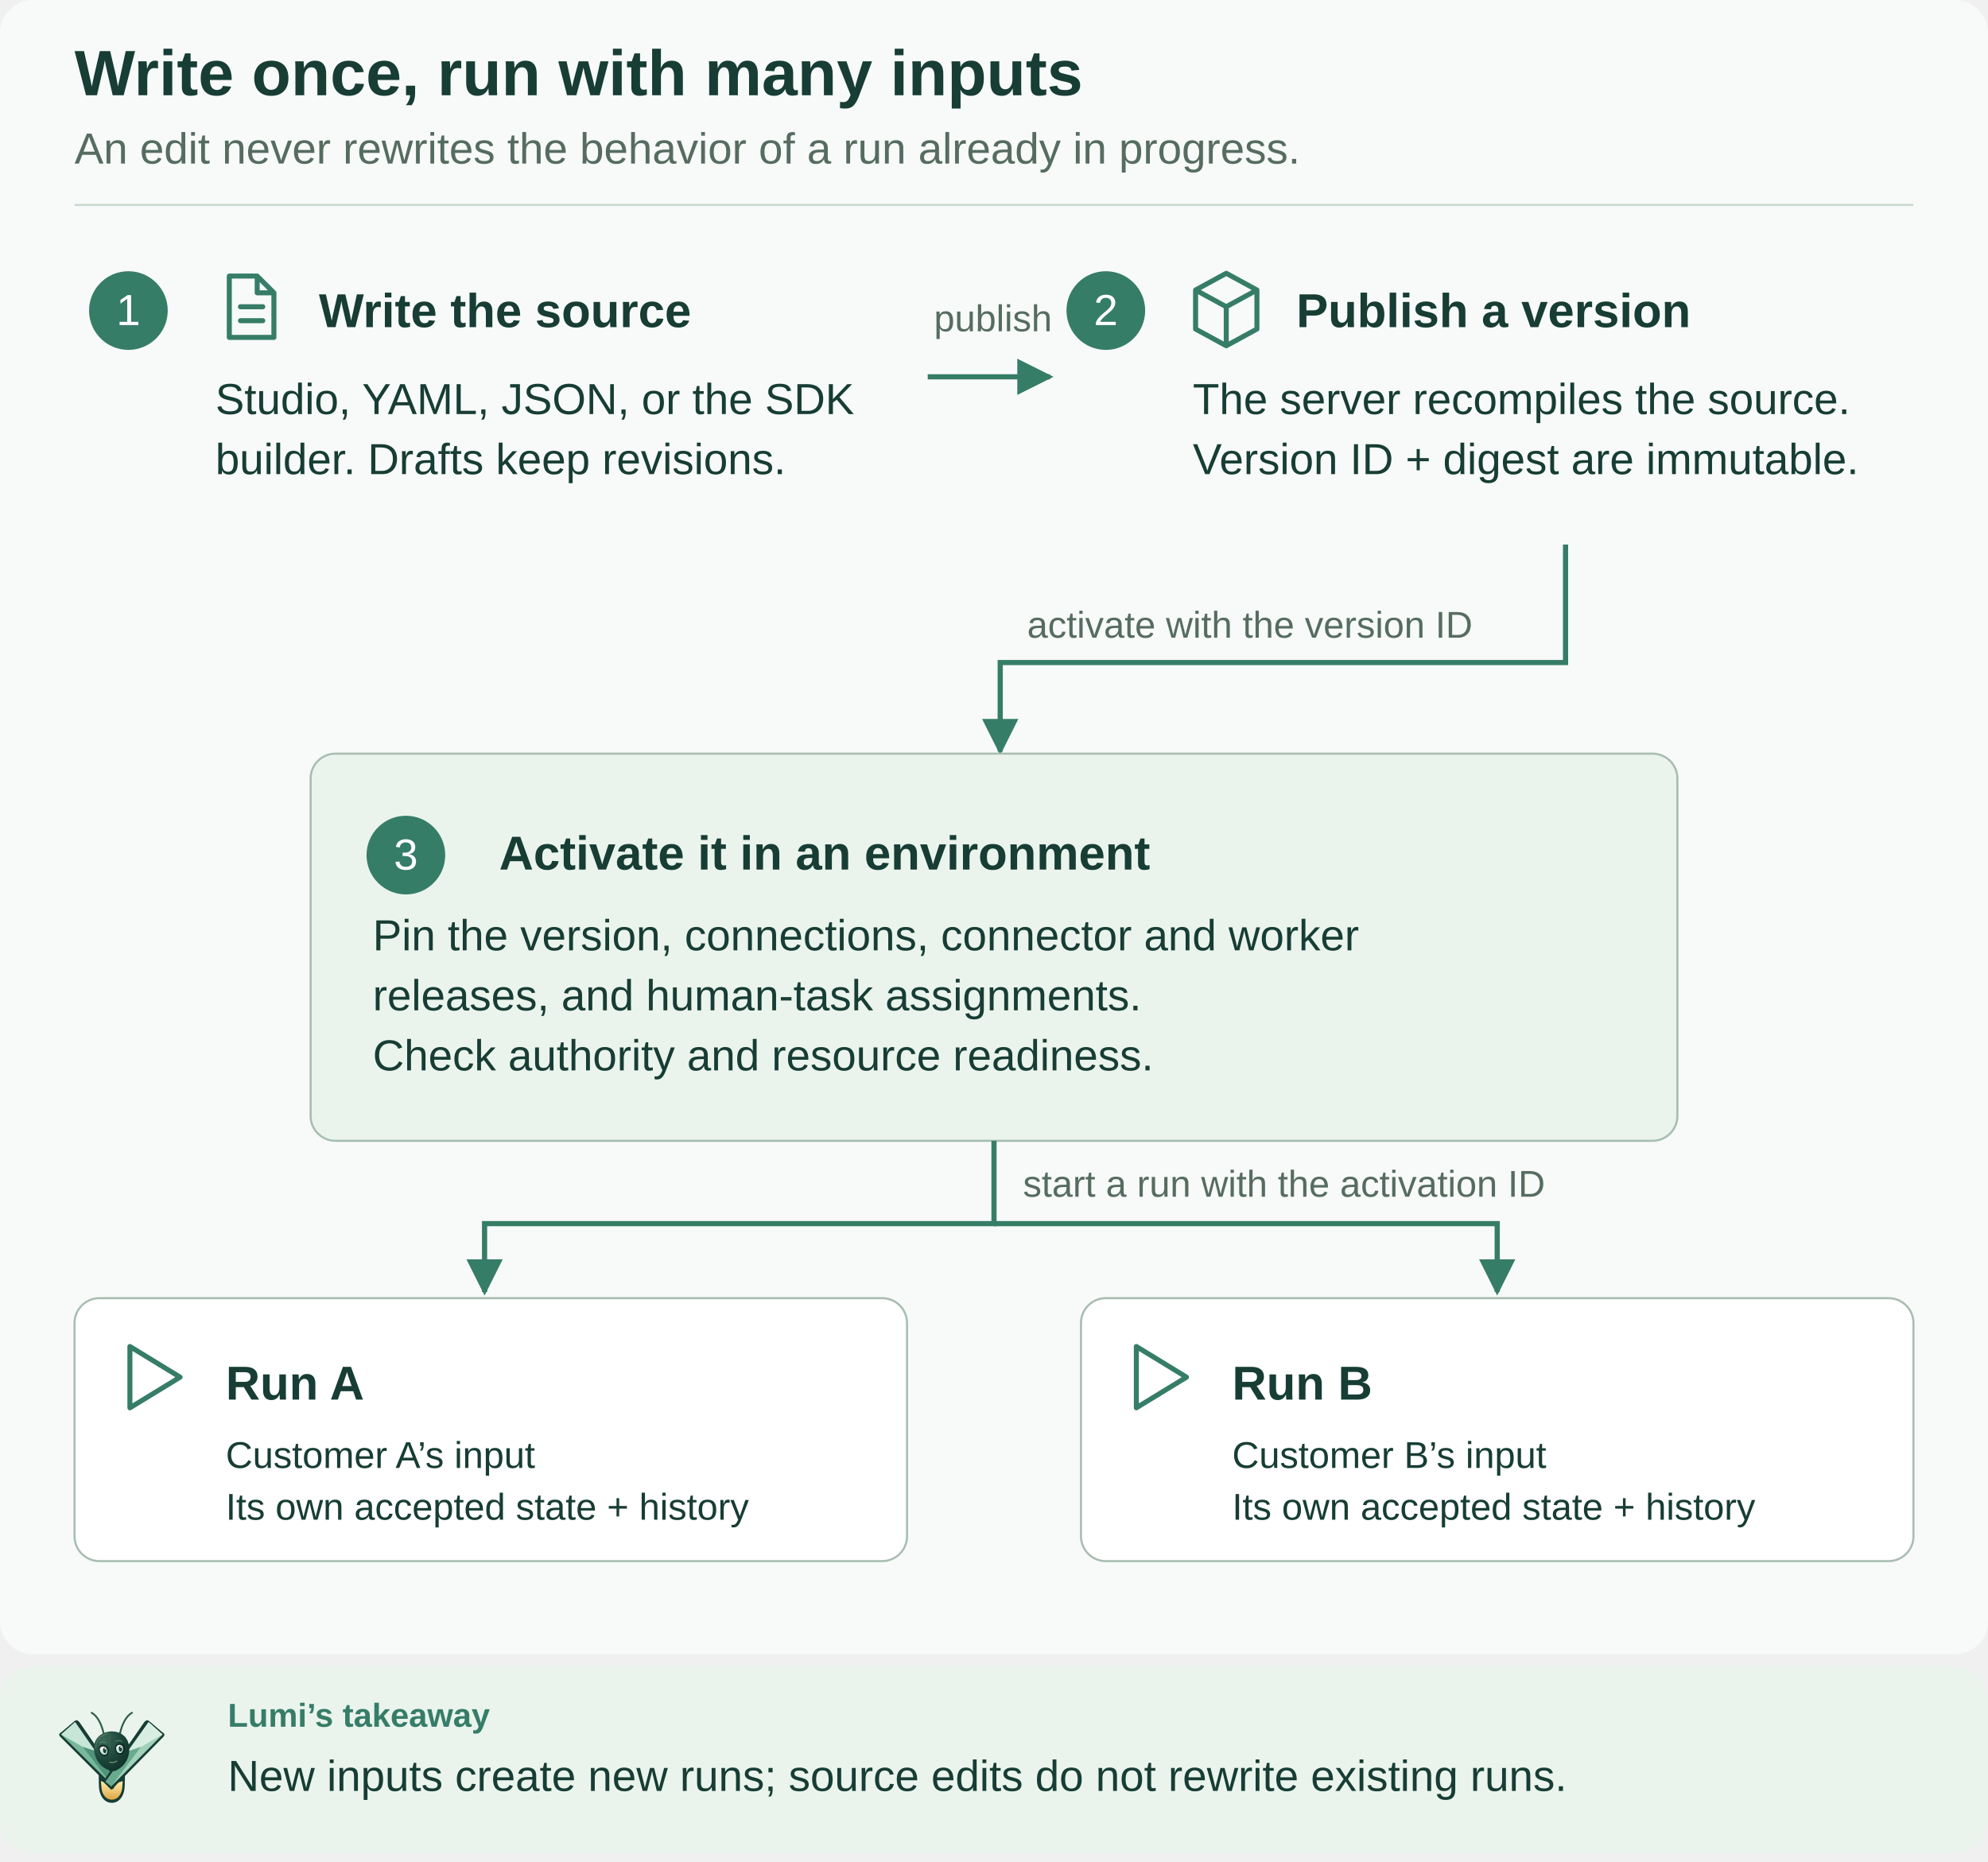
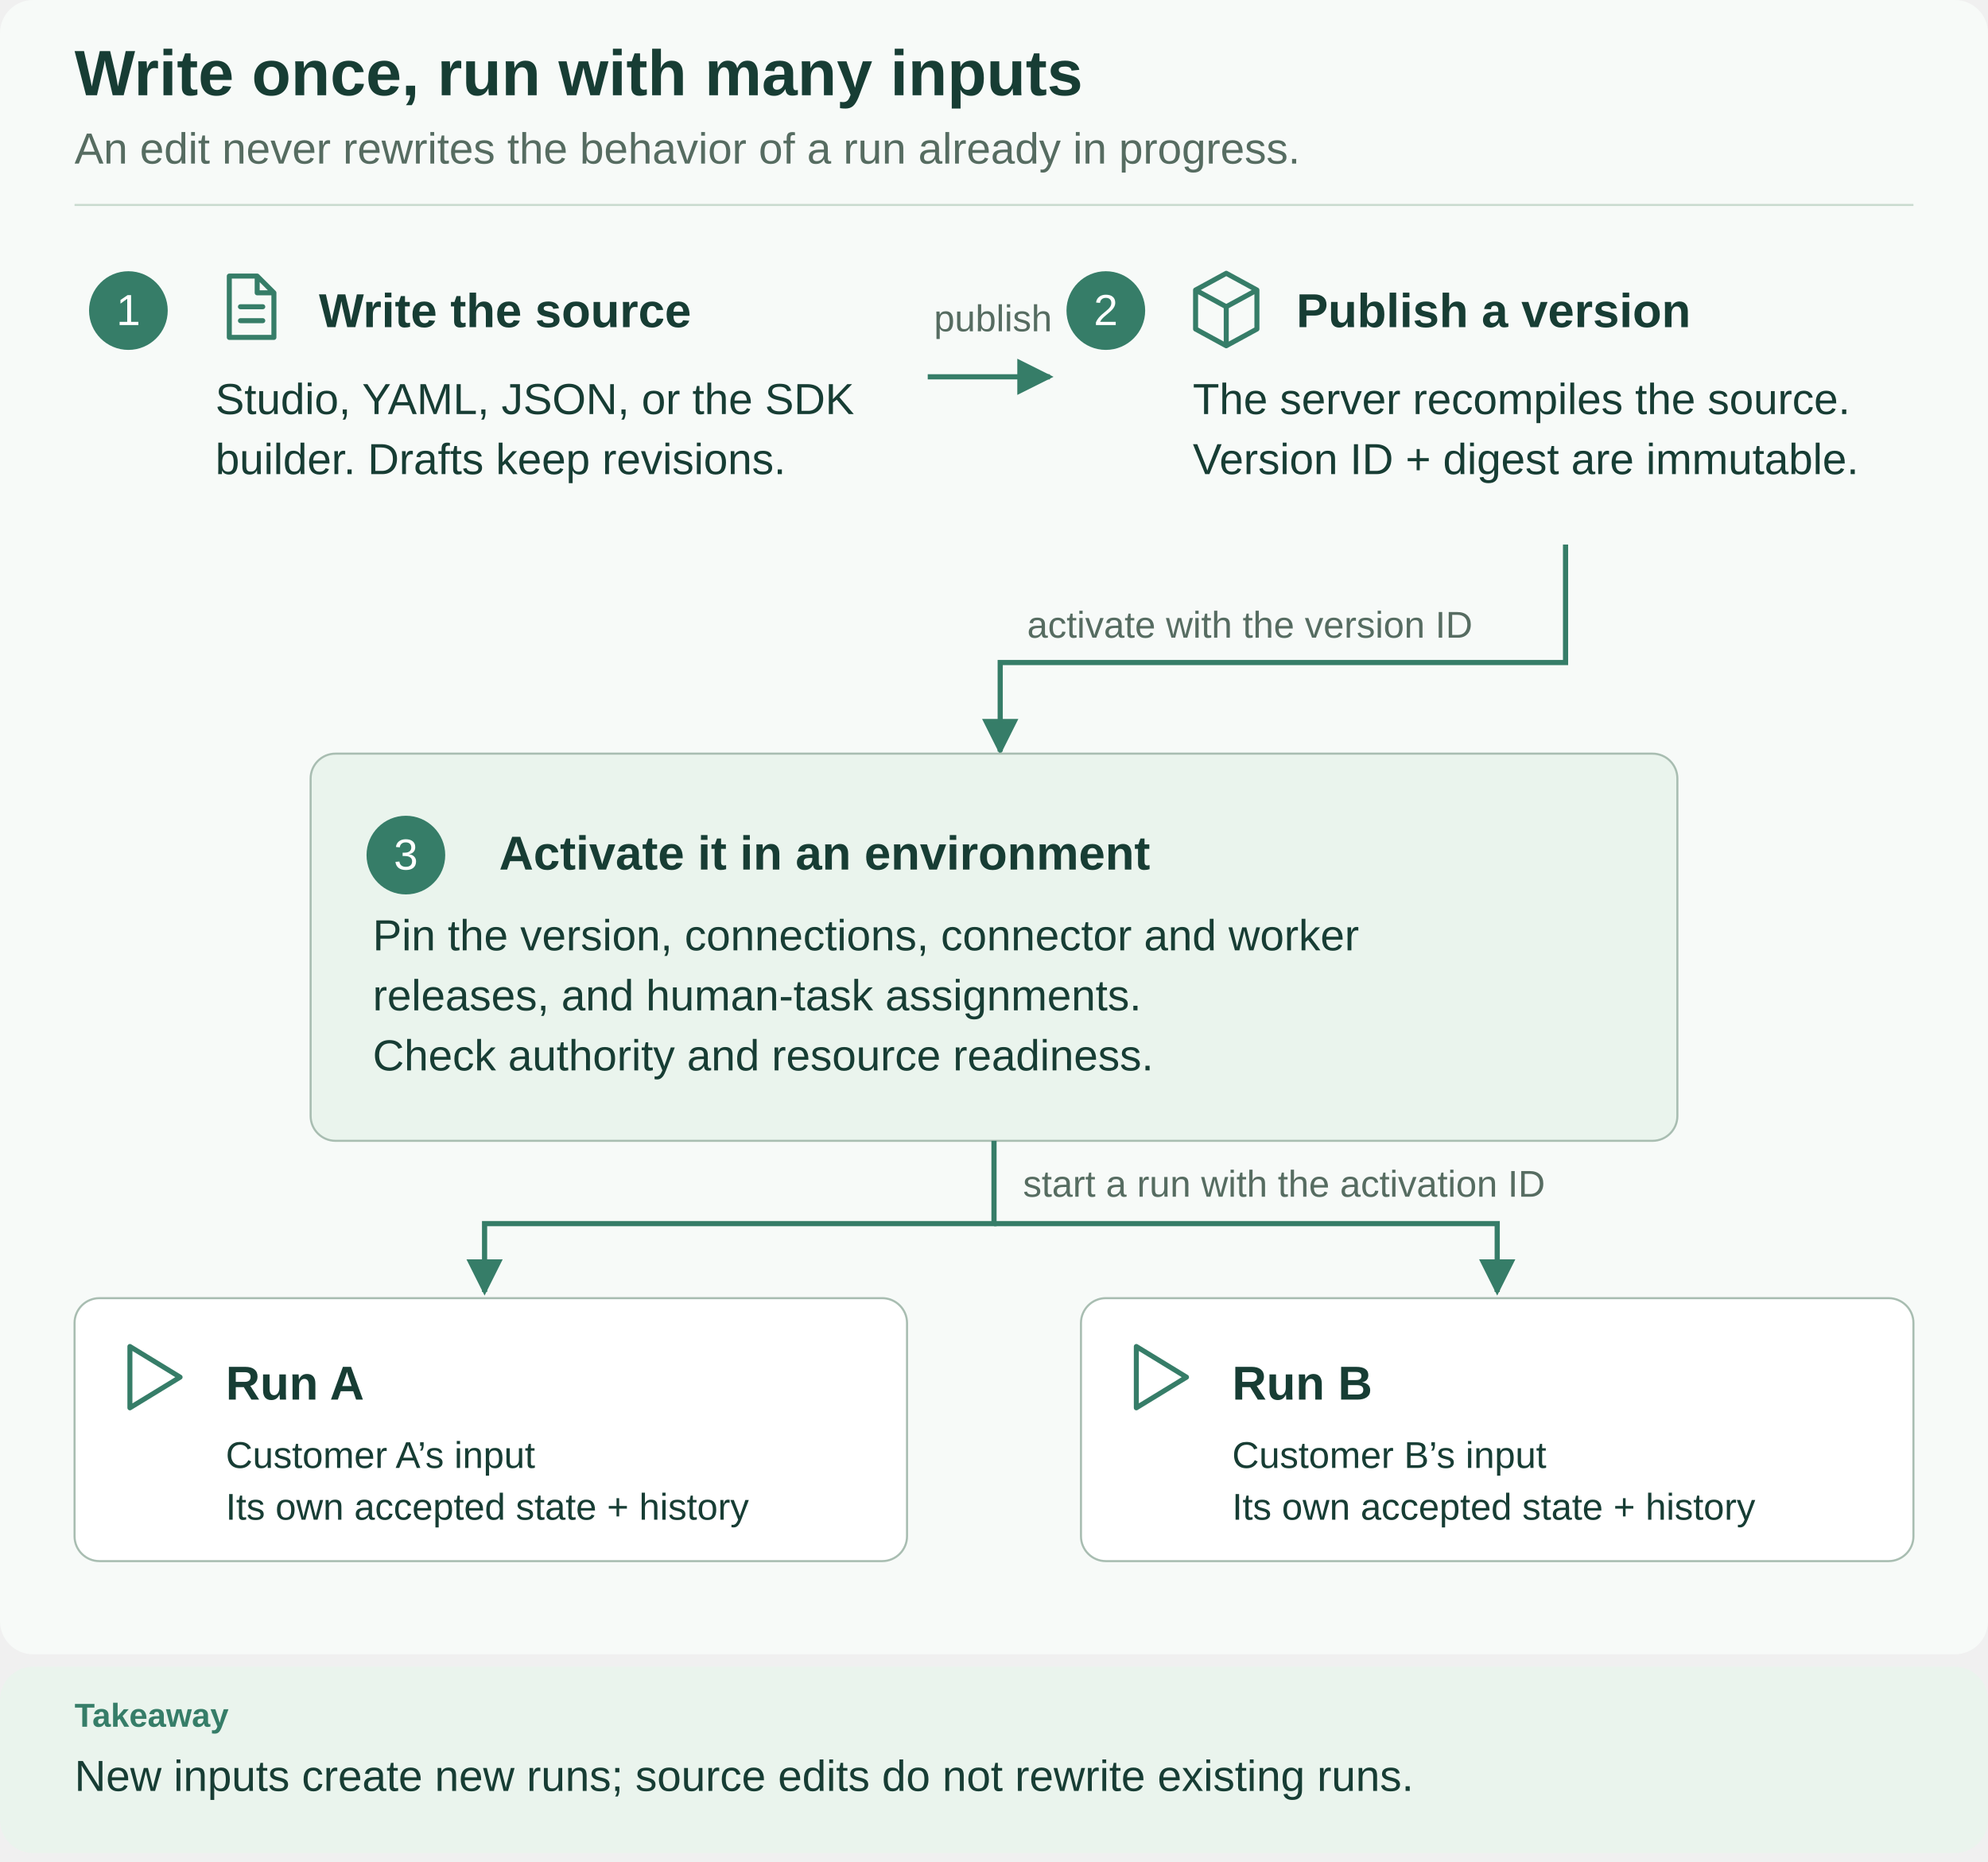
<svg xmlns="http://www.w3.org/2000/svg" width="960" height="899" viewBox="0 0 960 899" role="img" aria-labelledby="title desc">
  <defs>
    <marker id="arrow" viewBox="0 0 10 10" refX="9" refY="5" markerWidth="7" markerHeight="7" orient="auto-start-reverse">
      <path d="M0 0L10 5L0 10Z" fill="#367D68" />
    </marker>
  </defs>
  <style>text{font-family:Arial,Helvetica,sans-serif;fill:#173D34}.title{font-size:31px;font-weight:700}.head{font-size:23px;font-weight:700}.body{font-size:21px}.small{font-size:18px}.code{font-family:Menlo,Consolas,monospace;font-size:17px}.muted{fill:#566c61}.edge{fill:none;stroke:#367D68;stroke-width:2.5;marker-end:url(#arrow)}.white{fill:white}</style>
  <rect width="960" height="799" rx="16" fill="#f7faf8" />
  <path d="M36 99H924" stroke="#c9dacf" />
  <text x="36" y="46" class="title">Write once, run with many inputs</text>
  <text x="36" y="79" class="body muted">An edit never rewrites the behavior of a run already in progress.</text>
  <circle cx="62" cy="150" r="19" fill="#367D68" />
  <text x="62" y="157" class="body white" text-anchor="middle">1</text>
  <g transform="translate(104,132) scale(1.346154)" fill="none" stroke="#367D68" stroke-width="1.8" stroke-linecap="round" stroke-linejoin="round">
    <path d="M5 1H15L21 7V23H5Z M15 1V7H21 M9 12H17 M9 17H17" />
  </g>
  <text x="154" y="158" class="head">Write the source</text>
  <text x="104" y="200" class="body">Studio, YAML, JSON, or the SDK</text>
  <text x="104" y="229" class="body">builder. Drafts keep revisions.</text>
  <path class="edge" d="M448 182H507" />
  <text x="451" y="160" class="small muted">publish</text>
  <circle cx="534" cy="150" r="19" fill="#367D68" />
  <text x="534" y="157" class="body white" text-anchor="middle">2</text>
  <g transform="translate(576,132) scale(1.346154)" fill="none" stroke="#367D68" stroke-width="1.8" stroke-linecap="round" stroke-linejoin="round">
    <path d="M1 6L12 0L23 6L12 12Z M1 6V20L12 26L23 20V6 M12 12V26" />
  </g>
  <text x="626" y="158" class="head">Publish a version</text>
  <text x="576" y="200" class="body">The server recompiles the source.</text>
  <text x="576" y="229" class="body">Version ID + digest are immutable.</text>
  <path class="edge" d="M756 263V320H483V363" />
  <text x="496" y="308" class="small muted">activate with the version ID</text>
  <rect x="150" y="364" width="660" height="187" rx="12" fill="#eaf4ed" stroke="#a8bdb1" />
  <circle cx="196" cy="413" r="19" fill="#367D68" />
  <text x="196" y="420" class="body white" text-anchor="middle">3</text>
  <text x="241" y="420" class="head">Activate it in an environment</text>
  <text x="180" y="459" class="body">Pin the version, connections, connector and worker</text>
  <text x="180" y="488" class="body">releases, and human-task assignments.</text>
  <text x="180" y="517" class="body">Check authority and resource readiness.</text>
  <path class="edge" d="M480 551V591H234V624" />
  <path class="edge" d="M480 591H723V624" />
  <text x="494" y="578" class="small muted">start a run with the activation ID</text>
  <rect x="36" y="627" width="402" height="127" rx="12" fill="white" stroke="#a8bdb1" />
  <g transform="translate(56,649) scale(1.346154)" fill="none" stroke="#367D68" stroke-width="1.8" stroke-linecap="round" stroke-linejoin="round">
    <path d="M5 1L23 12L5 23Z" />
  </g>
  <text x="109" y="676" class="head">Run A</text>
  <text x="109" y="709" class="small">Customer A’s input</text>
  <text x="109" y="734" class="small">Its own accepted state + history</text>
  <rect x="522" y="627" width="402" height="127" rx="12" fill="white" stroke="#a8bdb1" />
  <g transform="translate(542,649) scale(1.346154)" fill="none" stroke="#367D68" stroke-width="1.8" stroke-linecap="round" stroke-linejoin="round">
    <path d="M5 1L23 12L5 23Z" />
  </g>
  <text x="595" y="676" class="head">Run B</text>
  <text x="595" y="709" class="small">Customer B’s input</text>
  <text x="595" y="734" class="small">Its own accepted state + history</text>
-   <g id="lumi-takeaway">
+   <g id="takeaway">
    <rect x="0" y="805" width="960" height="90" rx="16" fill="#EAF4ED" />
-     <g transform="translate(22 816) scale(.25)">
-       <defs>
-         <radialGradient id="lumi-face" cx=".3" cy=".2" r=".9">
-           <stop stop-color="#3C6957" />
-           <stop offset=".55" stop-color="#1C463A" />
-           <stop offset="1" stop-color="#102E28" />
-         </radialGradient>
-         <linearGradient id="lumi-eye" x1="0" y1="0" x2="0" y2="1">
-           <stop stop-color="#FFFFFF" />
-           <stop offset="1" stop-color="#B8DCC8" />
-         </linearGradient>
-         <linearGradient id="lumi-lantern" x1="0" y1="0" x2="0" y2="1">
-           <stop stop-color="#FFEDAD" />
-           <stop offset="1" stop-color="#DDA743" />
-         </linearGradient>
-       </defs>
-       <g stroke-linecap="round" stroke-linejoin="round">
-         <path d="M113 89C109 67 100 51 89 45M143 89C147 67 156 51 167 45" fill="none" stroke="#315C4E" stroke-width="3.5" />
-         <path d="M102 134Q128 122 154 134L153 184C153 206 142 219 128 219C114 219 103 206 103 184Z" fill="#173D34" />
-         <path d="M107 177Q128 185 149 177L148 191C146 205 138 213 128 213C118 213 110 205 108 191Z" fill="url(#lumi-lantern)" />
-         <path d="M30 83L56 61Q61 57 66 64L142 174L130 193L28 91Q24 86 30 83Z" fill="#173D34" />
-         <path d="M57 63L135 175L129 185L30 87Z" fill="#78B89C" />
-         <path d="M57 63L96 119L72 111L30 87Z" fill="#C7E6D7" />
-         <path d="M72 111L96 119L135 175L129 185Z" fill="#4F9479" />
-         <path d="M226 83L200 61Q195 57 190 64L111 178L127 194L228 91Q232 86 226 83Z" fill="#173D34" />
-         <path d="M199 63L116 178L127 187L226 87Z" fill="#A1D1B9" />
-         <path d="M199 63L160 119L184 111L226 87Z" fill="#D8EEE3" />
-         <path d="M184 111L160 119L116 178L127 187Z" fill="#68AA8D" />
-         <g transform="rotate(-5 128 120)">
-           <path d="M94 115C93 95 108 81 128 81C148 81 163 95 162 115       C162 135 150 152 130 158C109 155 95 138 94 115Z" fill="url(#lumi-face)" />
-           <path d="M98 111C98 96 110 86 124 85" fill="none" stroke="#83AF94" stroke-width="1.2" opacity=".5" />
-           <path d="M128 87C124 99 124 106 126 112" fill="none" stroke="#58856B" stroke-width="1" opacity=".4" />
-           <path d="M103 114C104 106 111 103 117 107C124 111 124 120 119 126       C111 131 104 124 103 114Z" fill="#0C2923" />
-           <path d="M105 114C106 109 111 107 116 110C120 113 121 120 117 124       C111 127 106 122 105 114Z" fill="url(#lumi-eye)" />
-           <ellipse cx="114.5" cy="116.5" rx="3.3" ry="5.4" fill="#173D34" />
-           <circle cx="115.5" cy="113.5" r="1.4" fill="#FFFFFF" />
-           <path d="M135 112C138 105 145 103 151 108C156 114 153 124 147 127       C139 129 133 120 135 112Z" fill="#0C2923" />
-           <path d="M137 113C139 108 144 107 148 110C152 114 150 121 146 124       C140 126 136 120 137 113Z" fill="url(#lumi-eye)" />
-           <ellipse cx="145" cy="116" rx="3.3" ry="5.4" fill="#173D34" />
-           <circle cx="146" cy="113" r="1.4" fill="#FFFFFF" />
-           <path d="M106 101Q112 98 118 102M137 101Q143 98 149 102" fill="none" stroke="#6C997E" stroke-width="1.8" opacity=".65" />
-           <path d="M122 140Q129 143 136 139" fill="none" stroke="#84B295" stroke-width="1.5" />
-         </g>
-       </g>
-     </g>
-     <text x="110" y="834" style="font-family:Arial,Helvetica,sans-serif;font-size:16px;font-weight:700;fill:#367D68">Lumi’s takeaway</text>
-     <text x="110" y="865" style="font-family:Arial,Helvetica,sans-serif;font-size:21px;fill:#173D34">New inputs create new runs; source edits do not rewrite existing runs.</text>
+     <text x="36" y="834" style="font-family:Arial,Helvetica,sans-serif;font-size:16px;font-weight:700;fill:#367D68">Takeaway</text>
+     <text x="36" y="865" style="font-family:Arial,Helvetica,sans-serif;font-size:21px;fill:#173D34">New inputs create new runs; source edits do not rewrite existing runs.</text>
  </g>
</svg>
